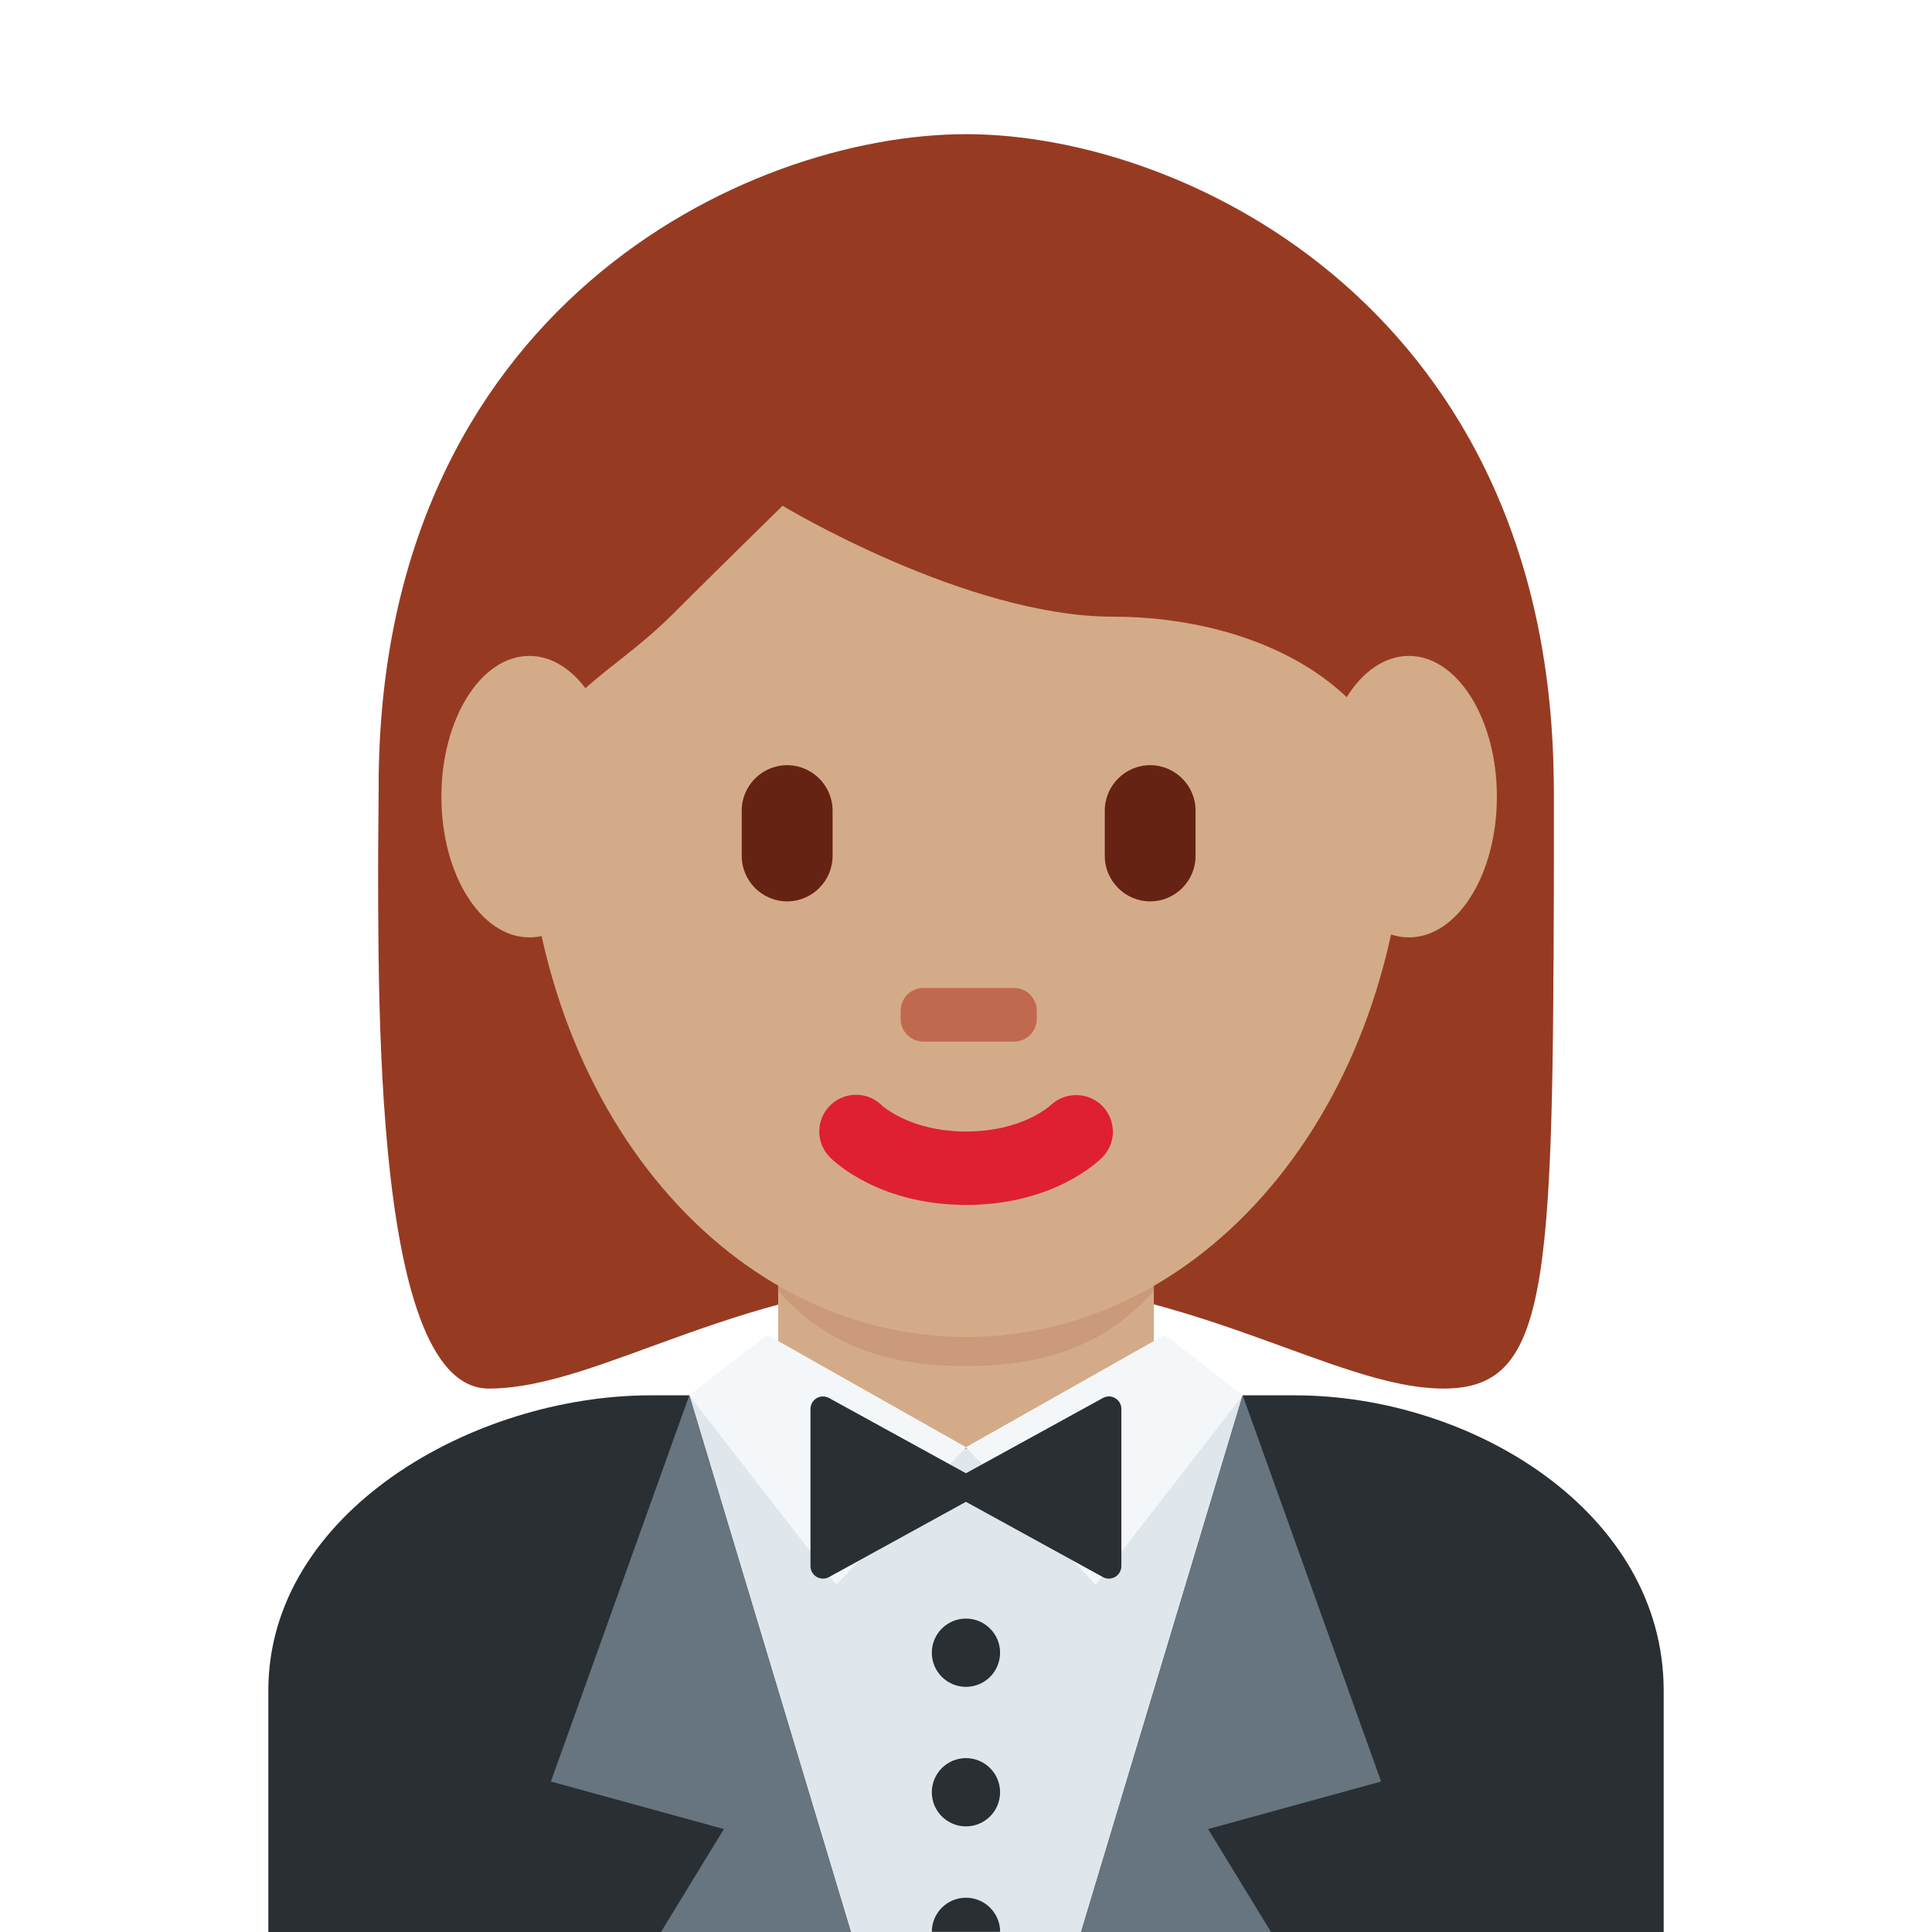
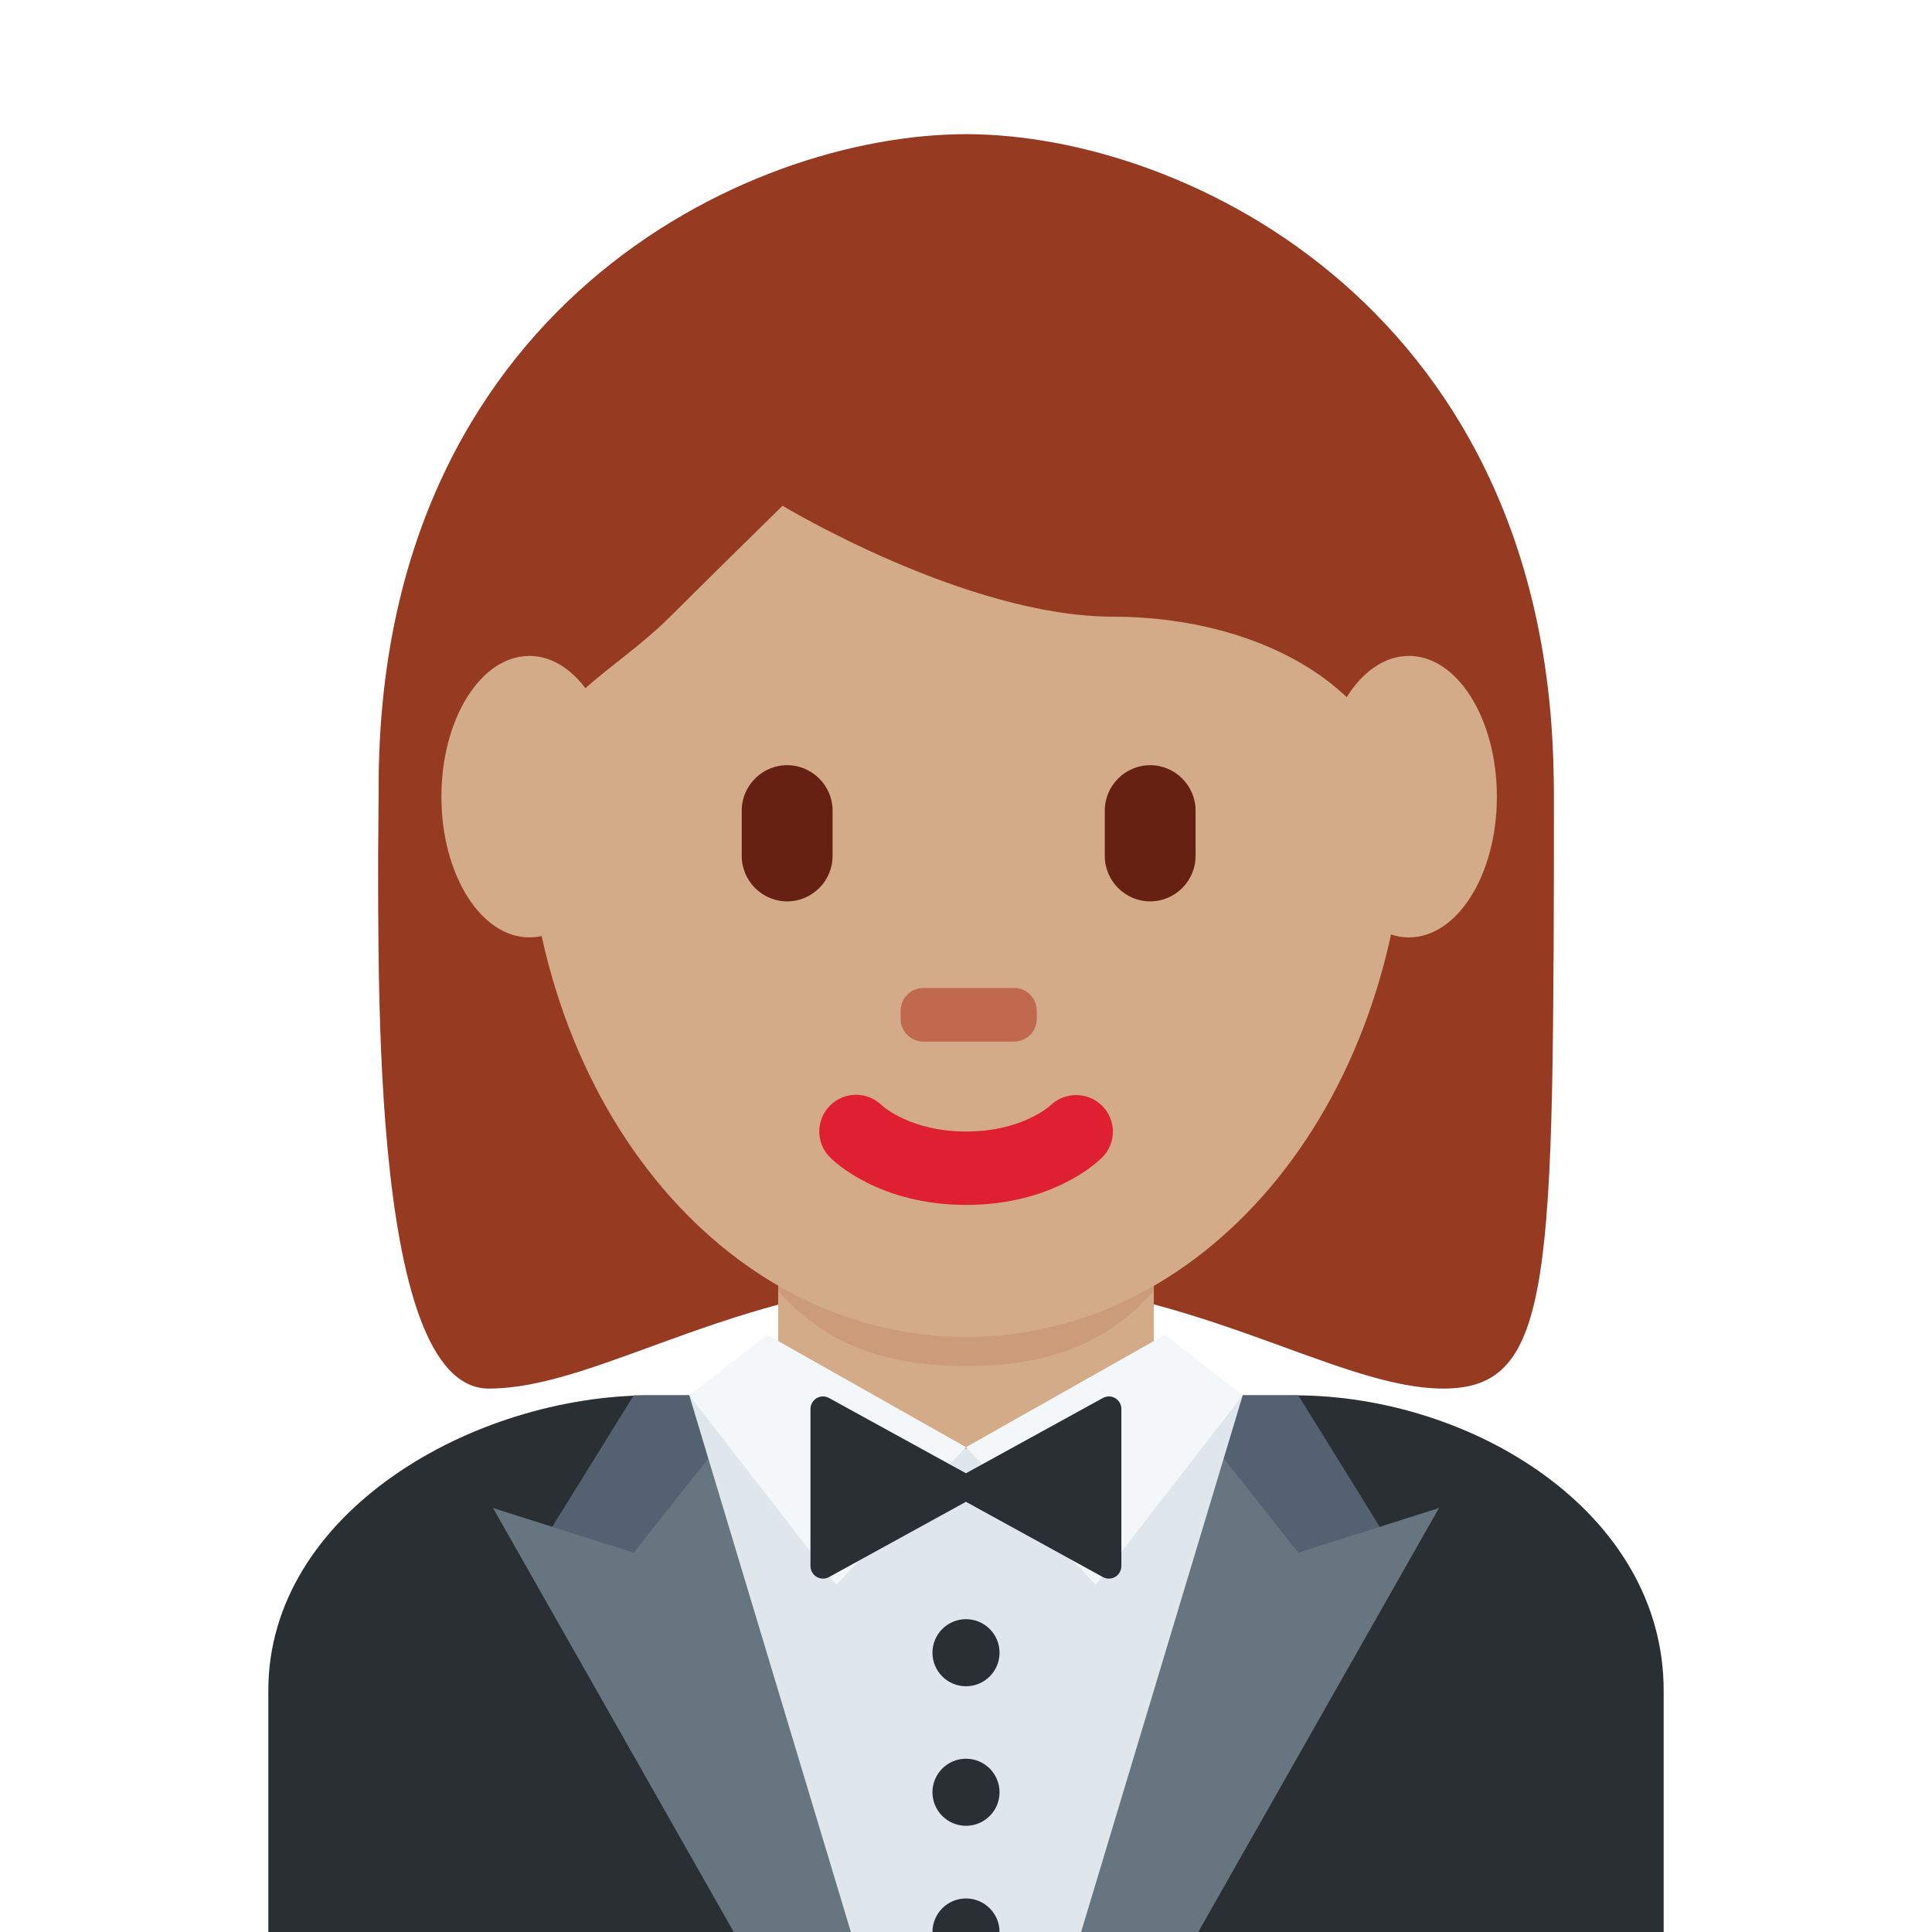
<svg xmlns="http://www.w3.org/2000/svg" viewBox="0 0 36 36">
  <path fill="#963B22" d="M18.004 3.979c4.104 0 10.947 2.053 10.947 10.947 0 8.895 0 10.948-2.053 10.948s-4.79-2.053-8.894-2.053c-4.106 0-6.785 2.053-8.896 2.053-2.287 0-2.053-8.211-2.053-10.948 0-8.895 6.844-10.947 10.949-10.947" />
  <path fill="#292F33" d="M31 36v-4.5c0-3.314-3.56-5.5-6.875-5.5h-12C8.812 26 5 28.186 5 31.5V36h26z" />
  <path fill="#D4AB88" d="M14.5 26c1 1.982 2.792 2 3.5 2s2.512-.049 3.5-2v-3.591h-7V26z" />
-   <path fill="#CB9A7A" d="M14.5 24.054c.975 1.102 2.185 1.4 3.499 1.4 1.315 0 2.526-.298 3.501-1.4v-1.051h-7v1.051z" />
+   <path fill="#CC9B7A" d="M14.5 24.054c.975 1.102 2.185 1.4 3.499 1.4 1.315 0 2.526-.298 3.501-1.4v-1.051h-7v1.051z" />
+   <path fill="#546170" d="M13.95 29.603l-3.863-.825L11.808 26l2.142.003z" />
+   <path fill="#66757F" d="M16.078 36h-2.406l-4.485-7.9 2.621.831 1.571-1.983z" />
+   <path fill="#546170" d="M22.05 29.603l3.863-.825L24.192 26l-2.141.003z" />
+   <path fill="#66757F" d="M19.922 36h2.406l4.485-7.9-2.621.831-1.57-1.983z" />
  <path fill="#DFE7EC" d="M20.145 36l3.011-10L18 27l-5.156-1 3.011 10z" />
-   <path fill="#66757F" d="M23.684 36l-1.172-1.918 3.223-.886L23.156 26l-3.011 10zm-11.368 0l1.172-1.918-3.223-.886L12.844 26l3.011 10z" />
-   <path fill="#292F33" d="M18.635 30.796c0 .352-.285.636-.636.636s-.636-.285-.636-.636c0-.351.285-.636.636-.636s.636.285.636.636zm0 2.6c0 .352-.285.636-.636.636s-.636-.285-.636-.636c0-.351.285-.636.636-.636s.636.285.636.636zm-.636 1.965c-.351 0-.636.285-.636.636h1.273c-.001-.352-.285-.636-.637-.636z" />
+   <circle fill="#292F33" cx="18" cy="30.796" r=".625" />
+   <circle fill="#292F33" cx="18" cy="33.396" r=".625" />
+   <path fill="#292F33" d="M18 35.375c-.345 0-.625.28-.625.625h1.25c0-.345-.28-.625-.625-.625z" />
  <path fill="#F4F7F9" d="M14.294 24.872L18 26.966l-2.417 2.564-2.74-3.53zm7.412 0L18 26.966l2.417 2.564 2.74-3.53z" />
  <path fill="#292F33" d="M20.781 26.053c-.072-.043-.159-.043-.231-.003l-2.551 1.402-2.551-1.402c-.072-.04-.159-.039-.231.003-.071.042-.115.119-.115.201v2.928c0 .082.044.159.115.201.037.021.078.032.119.032.039 0 .077-.01.112-.029l2.551-1.402 2.551 1.402c.035.02.073.029.112.029.041 0 .082-.011.119-.032.07-.042.114-.119.114-.201v-2.928c.001-.082-.043-.159-.114-.201z" />
  <path fill="#D4AB88" d="M9.793 14.627c0-5.834 3.676-10.563 8.211-10.563 4.533 0 8.209 4.729 8.209 10.563 0 5.833-3.676 10.285-8.209 10.285-4.535 0-8.211-4.452-8.211-10.285" />
-   <path fill="#DE2032" d="M18.004 22.452c-1.606 0-2.447-.794-2.537-.885-.268-.267-.268-.7 0-.967.266-.265.692-.267.961-.007.035.032.551.491 1.576.491 1.038 0 1.555-.473 1.576-.492.273-.256.703-.248.963.019.26.269.26.691-.004.955-.09.092-.929.886-2.535.886" />
+   <path fill="#DF1F32" d="M18.004 22.452c-1.606 0-2.447-.794-2.537-.885-.268-.267-.268-.7 0-.967.266-.265.692-.267.961-.007.035.032.551.491 1.576.491 1.038 0 1.555-.473 1.576-.492.273-.256.703-.248.963.019.26.269.26.691-.004.955-.09.092-.929.886-2.535.886" />
  <path fill="#C1694F" d="M18.895 19.409h-1.69c-.233 0-.423-.189-.423-.423v-.153c0-.233.189-.424.423-.424h1.69c.233 0 .424.19.424.424v.153c0 .234-.191.423-.424.423" />
-   <path fill="#662213" d="M21.432 16.796c-.465 0-.846-.381-.846-.847v-.845c0-.465.381-.846.846-.846.465 0 .846.381.846.846v.845c0 .466-.381.847-.846.847m-6.765 0c-.465 0-.846-.381-.846-.847v-.845c0-.465.381-.846.846-.846.466 0 .847.381.847.846v.845c0 .466-.381.847-.847.847" />
+   <path fill="#662113" d="M21.432 16.796c-.465 0-.846-.381-.846-.847v-.845c0-.465.381-.846.846-.846.465 0 .846.381.846.846v.845c0 .466-.381.847-.846.847m-6.765 0c-.465 0-.846-.381-.846-.847v-.845c0-.465.381-.846.846-.846.466 0 .847.381.847.846v.845c0 .466-.381.847-.847.847" />
  <path fill="#963B22" d="M7.784 17.909c-.021-1-.044-.224-.044-.465 0-3.422 2.053.494 2.053-1.943 0-2.438 1.368-2.683 2.736-4.051.685-.685 2.053-2.026 2.053-2.026s3.421 2.067 6.158 2.067c2.736 0 5.474 1.375 5.474 4.112 0 2.736 2.053-1.584 2.053 1.837 0 .244-.022-.531-.04.469h.719c.006-2 .006-1.924.006-3.202C28.951 5.813 22.11 2.5 18.003 2.5c-4.105 0-10.947 3.257-10.947 12.152 0 .793-.02 1.257.008 3.257h.72z" />
  <path fill="#D4AB88" d="M11.503 14.845c0 1.448-.734 2.622-1.639 2.622s-1.639-1.174-1.639-2.622.734-2.623 1.639-2.623 1.639 1.175 1.639 2.623m16.389 0c0 1.448-.733 2.622-1.639 2.622-.905 0-1.639-1.174-1.639-2.622s.733-2.623 1.639-2.623c.905 0 1.639 1.175 1.639 2.623" />
</svg>
